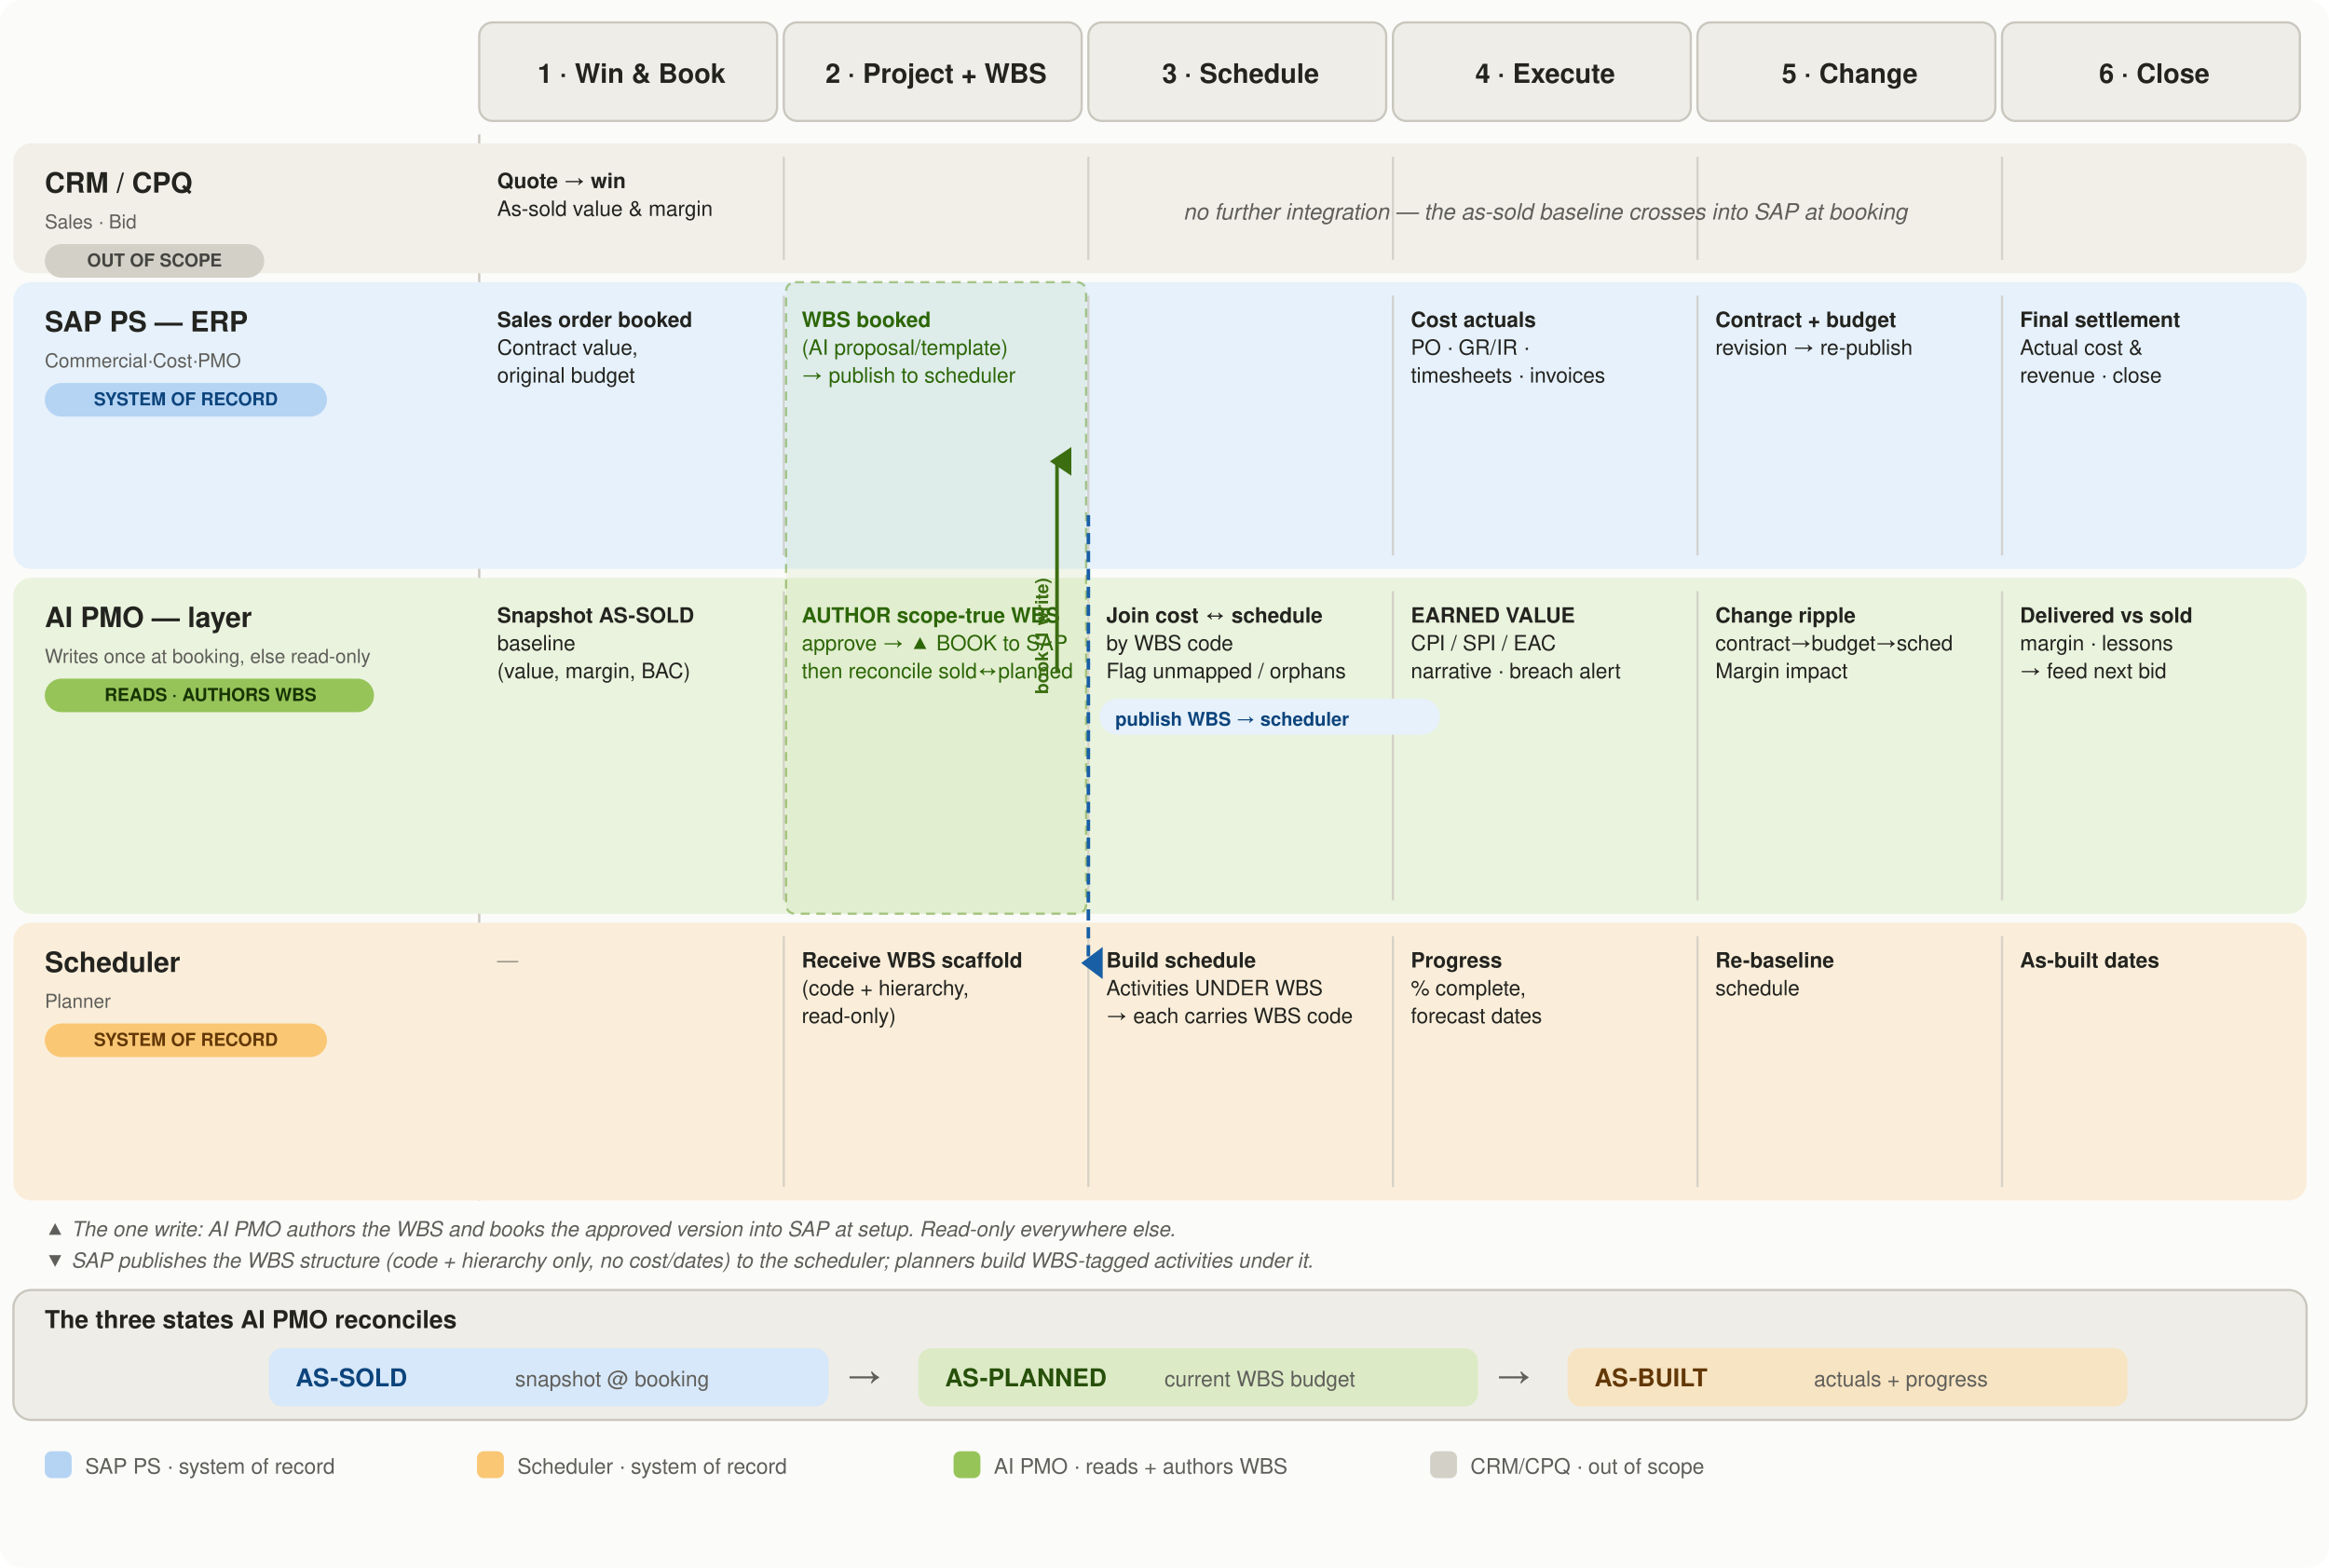
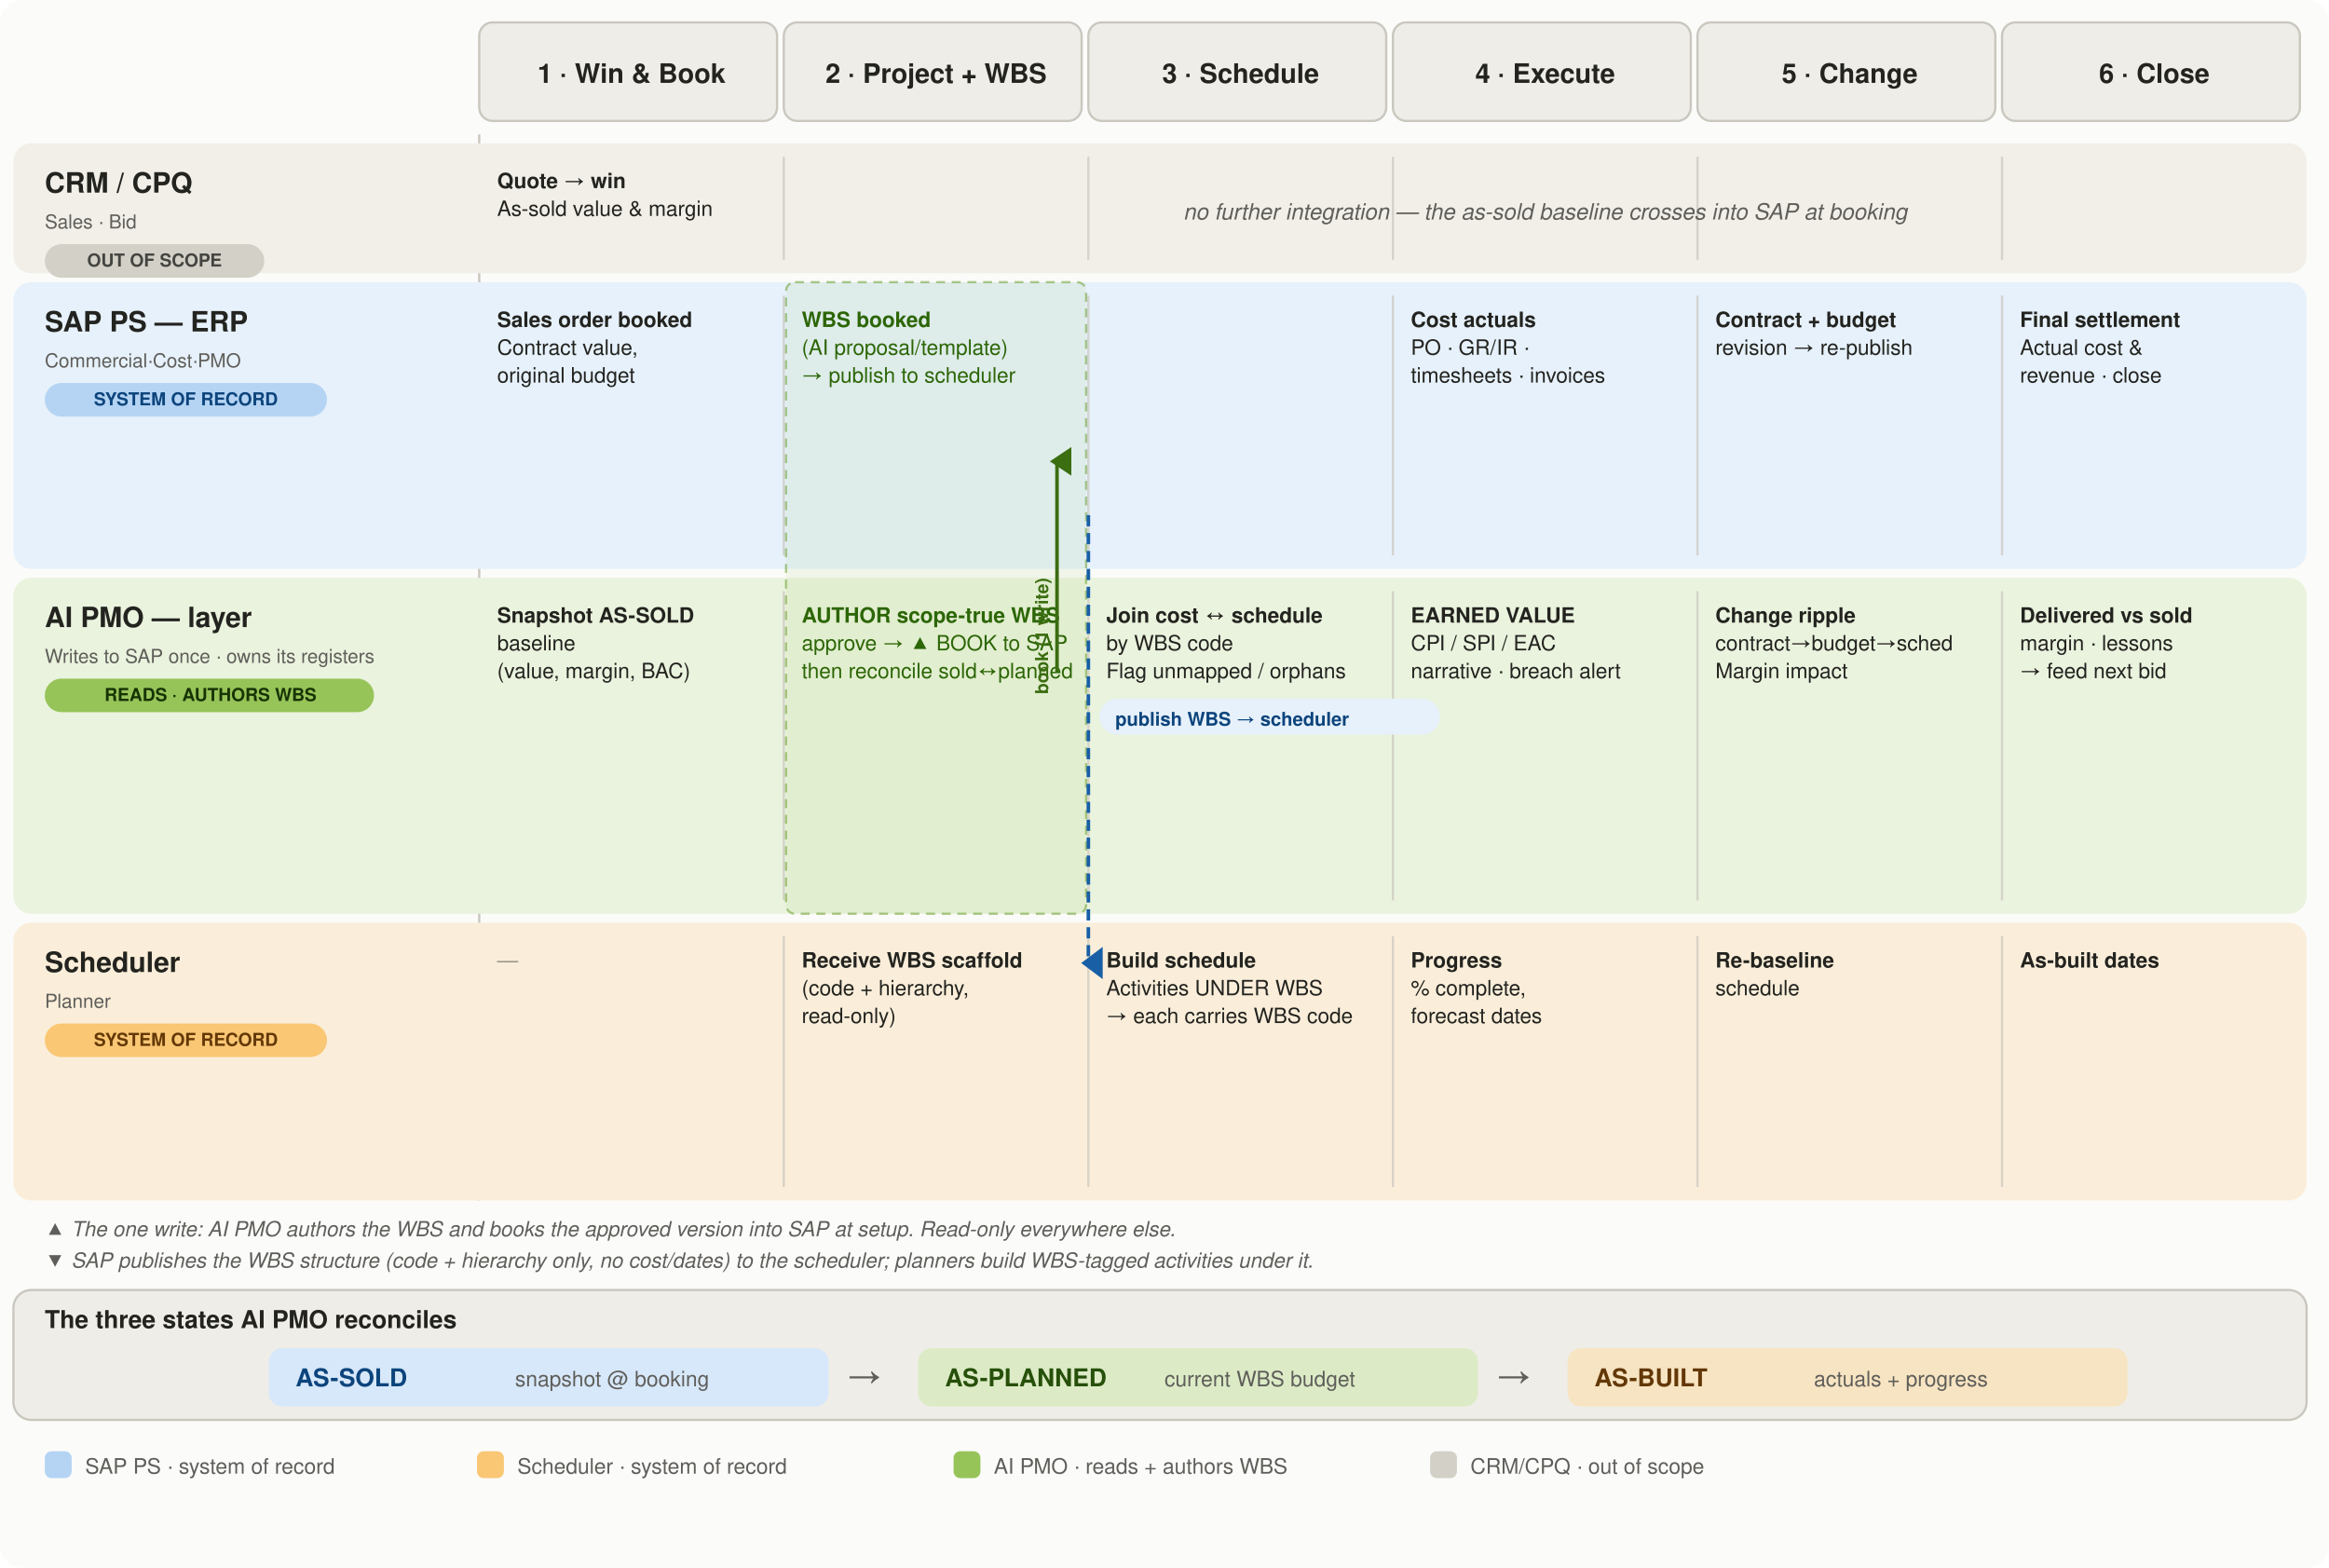
<svg xmlns="http://www.w3.org/2000/svg" viewBox="0 0 1040 700" font-family="Helvetica, Arial, sans-serif" role="img">
  <rect x="0" y="0" width="1040" height="700" rx="10" fill="#FBFBF9" />
  <defs>
    <marker id="up" markerWidth="8" markerHeight="8" refX="4" refY="2" orient="auto">
      <path d="M0,6 L4,0 L8,6 Z" fill="#3B6D11" />
    </marker>
    <marker id="dn" markerWidth="9" markerHeight="9" refX="4.5" refY="6" orient="auto">
      <path d="M0,2 L9,2 L4.5,8 Z" fill="#185FA5" />
    </marker>
  </defs>
  <line x1="214" y1="60" x2="214" y2="536" stroke="#C9C7BE" />
  <rect x="214" y="10" width="133" height="44" rx="6" fill="#EFEDE7" stroke="#C9C7BE" />
  <text x="282" y="37" text-anchor="middle" font-size="12" font-weight="700" fill="#23231F">1 · Win &amp; Book</text>
  <rect x="350" y="10" width="133" height="44" rx="6" fill="#EFEDE7" stroke="#C9C7BE" />
  <text x="418" y="37" text-anchor="middle" font-size="12" font-weight="700" fill="#23231F">2 · Project + WBS</text>
  <rect x="486" y="10" width="133" height="44" rx="6" fill="#EFEDE7" stroke="#C9C7BE" />
  <text x="554" y="37" text-anchor="middle" font-size="12" font-weight="700" fill="#23231F">3 · Schedule</text>
  <rect x="622" y="10" width="133" height="44" rx="6" fill="#EFEDE7" stroke="#C9C7BE" />
  <text x="690" y="37" text-anchor="middle" font-size="12" font-weight="700" fill="#23231F">4 · Execute</text>
  <rect x="758" y="10" width="133" height="44" rx="6" fill="#EFEDE7" stroke="#C9C7BE" />
  <text x="826" y="37" text-anchor="middle" font-size="12" font-weight="700" fill="#23231F">5 · Change</text>
  <rect x="894" y="10" width="133" height="44" rx="6" fill="#EFEDE7" stroke="#C9C7BE" />
  <text x="962" y="37" text-anchor="middle" font-size="12" font-weight="700" fill="#23231F">6 · Close</text>
  <rect x="6" y="64" width="1024" height="58" rx="8" fill="#F1EFE8" />
  <line x1="350" y1="70" x2="350" y2="116" stroke="#C9C7BE" stroke-opacity="0.7" />
  <line x1="486" y1="70" x2="486" y2="116" stroke="#C9C7BE" stroke-opacity="0.7" />
  <line x1="622" y1="70" x2="622" y2="116" stroke="#C9C7BE" stroke-opacity="0.7" />
  <line x1="758" y1="70" x2="758" y2="116" stroke="#C9C7BE" stroke-opacity="0.7" />
  <line x1="894" y1="70" x2="894" y2="116" stroke="#C9C7BE" stroke-opacity="0.7" />
  <rect x="6" y="126" width="1024" height="128" rx="8" fill="#E6F1FB" />
  <line x1="350" y1="132" x2="350" y2="248" stroke="#C9C7BE" stroke-opacity="0.7" />
  <line x1="486" y1="132" x2="486" y2="248" stroke="#C9C7BE" stroke-opacity="0.7" />
  <line x1="622" y1="132" x2="622" y2="248" stroke="#C9C7BE" stroke-opacity="0.7" />
  <line x1="758" y1="132" x2="758" y2="248" stroke="#C9C7BE" stroke-opacity="0.7" />
  <line x1="894" y1="132" x2="894" y2="248" stroke="#C9C7BE" stroke-opacity="0.7" />
  <rect x="6" y="258" width="1024" height="150" rx="8" fill="#EAF3DE" />
  <line x1="350" y1="264" x2="350" y2="402" stroke="#C9C7BE" stroke-opacity="0.7" />
  <line x1="486" y1="264" x2="486" y2="402" stroke="#C9C7BE" stroke-opacity="0.7" />
  <line x1="622" y1="264" x2="622" y2="402" stroke="#C9C7BE" stroke-opacity="0.7" />
  <line x1="758" y1="264" x2="758" y2="402" stroke="#C9C7BE" stroke-opacity="0.7" />
  <line x1="894" y1="264" x2="894" y2="402" stroke="#C9C7BE" stroke-opacity="0.7" />
  <rect x="6" y="412" width="1024" height="124" rx="8" fill="#FAEEDA" />
  <line x1="350" y1="418" x2="350" y2="530" stroke="#C9C7BE" stroke-opacity="0.7" />
  <line x1="486" y1="418" x2="486" y2="530" stroke="#C9C7BE" stroke-opacity="0.7" />
  <line x1="622" y1="418" x2="622" y2="530" stroke="#C9C7BE" stroke-opacity="0.7" />
  <line x1="758" y1="418" x2="758" y2="530" stroke="#C9C7BE" stroke-opacity="0.7" />
  <line x1="894" y1="418" x2="894" y2="530" stroke="#C9C7BE" stroke-opacity="0.7" />
  <rect x="351" y="126" width="134" height="282" rx="4" fill="#97C459" fill-opacity="0.10" stroke="#639922" stroke-opacity="0.5" stroke-dasharray="4 3" />
  <text x="20" y="86" font-size="12.5" font-weight="700" fill="#23231F">CRM / CPQ</text>
  <text x="20" y="102" font-size="8.6" fill="#5F5E5A">Sales · Bid</text>
  <rect x="20" y="109" width="98" height="15" rx="7.5" fill="#D3D1C7" />
  <text x="69" y="119" text-anchor="middle" font-size="8" font-weight="700" fill="#444441">OUT OF SCOPE</text>
  <text x="20" y="148" font-size="12.5" font-weight="700" fill="#23231F">SAP PS — ERP</text>
  <text x="20" y="164" font-size="8.6" fill="#5F5E5A">Commercial·Cost·PMO</text>
  <rect x="20" y="171" width="126" height="15" rx="7.5" fill="#B5D4F4" />
  <text x="83" y="181" text-anchor="middle" font-size="8" font-weight="700" fill="#0C447C">SYSTEM OF RECORD</text>
  <text x="20" y="280" font-size="12.5" font-weight="700" fill="#23231F">AI PMO — layer</text>
-   <text x="20" y="296" font-size="8.6" fill="#5F5E5A">Writes once at booking, else read-only</text>
+   <text x="20" y="296" font-size="8.6" fill="#5F5E5A">Writes to SAP once · owns its registers</text>
  <rect x="20" y="303" width="147" height="15" rx="7.5" fill="#97C459" />
  <text x="94" y="313" text-anchor="middle" font-size="8" font-weight="700" fill="#173404">READS · AUTHORS WBS</text>
  <text x="20" y="434" font-size="12.5" font-weight="700" fill="#23231F">Scheduler</text>
  <text x="20" y="450" font-size="8.6" fill="#5F5E5A">Planner</text>
  <rect x="20" y="457" width="126" height="15" rx="7.5" fill="#FAC775" />
  <text x="83" y="467" text-anchor="middle" font-size="8" font-weight="700" fill="#633806">SYSTEM OF RECORD</text>
  <text x="222" y="84.0" font-size="9.4" font-weight="700" fill="#23231F" opacity="1">Quote → win</text>
  <text x="222" y="96.4" font-size="9.4" font-weight="400" fill="#23231F" opacity="1">As-sold value &amp; margin</text>
  <text x="690" y="98" text-anchor="middle" font-size="10" font-style="italic" fill="#5F5E5A">no further integration — the as-sold baseline crosses into SAP at booking</text>
  <text x="222" y="146.0" font-size="9.4" font-weight="700" fill="#23231F" opacity="1">Sales order booked</text>
  <text x="222" y="158.4" font-size="9.4" font-weight="400" fill="#23231F" opacity="1">Contract value,</text>
  <text x="222" y="170.8" font-size="9.4" font-weight="400" fill="#23231F" opacity="1">original budget</text>
  <text x="358" y="146.0" font-size="9.4" font-weight="700" fill="#2C6606" opacity="1">WBS booked</text>
  <text x="358" y="158.4" font-size="9.4" font-weight="400" fill="#2C6606" opacity="1">(AI proposal/template)</text>
  <text x="358" y="170.8" font-size="9.4" font-weight="400" fill="#2C6606" opacity="1">→ publish to scheduler</text>
  <text x="630" y="146.0" font-size="9.4" font-weight="700" fill="#23231F" opacity="1">Cost actuals</text>
  <text x="630" y="158.4" font-size="9.4" font-weight="400" fill="#23231F" opacity="1">PO · GR/IR ·</text>
  <text x="630" y="170.8" font-size="9.4" font-weight="400" fill="#23231F" opacity="1">timesheets · invoices</text>
  <text x="766" y="146.0" font-size="9.4" font-weight="700" fill="#23231F" opacity="1">Contract + budget</text>
  <text x="766" y="158.4" font-size="9.4" font-weight="400" fill="#23231F" opacity="1">revision → re-publish</text>
  <text x="902" y="146.0" font-size="9.4" font-weight="700" fill="#23231F" opacity="1">Final settlement</text>
  <text x="902" y="158.4" font-size="9.4" font-weight="400" fill="#23231F" opacity="1">Actual cost &amp;</text>
  <text x="902" y="170.8" font-size="9.4" font-weight="400" fill="#23231F" opacity="1">revenue · close</text>
  <text x="222" y="278.0" font-size="9.4" font-weight="700" fill="#23231F" opacity="1">Snapshot AS-SOLD</text>
  <text x="222" y="290.4" font-size="9.4" font-weight="400" fill="#23231F" opacity="1">baseline</text>
  <text x="222" y="302.8" font-size="9.4" font-weight="400" fill="#23231F" opacity="1">(value, margin, BAC)</text>
  <text x="358" y="278.0" font-size="9.4" font-weight="700" fill="#2C6606" opacity="1">AUTHOR scope-true WBS</text>
  <text x="358" y="290.4" font-size="9.4" font-weight="400" fill="#2C6606" opacity="1">approve → ▲ BOOK to SAP</text>
  <text x="358" y="302.8" font-size="9.4" font-weight="400" fill="#2C6606" opacity="1">then reconcile sold↔planned</text>
  <text x="494" y="278.0" font-size="9.4" font-weight="700" fill="#23231F" opacity="1">Join cost ↔ schedule</text>
  <text x="494" y="290.4" font-size="9.4" font-weight="400" fill="#23231F" opacity="1">by WBS code</text>
  <text x="494" y="302.8" font-size="9.4" font-weight="400" fill="#23231F" opacity="1">Flag unmapped / orphans</text>
  <text x="630" y="278.0" font-size="9.4" font-weight="700" fill="#23231F" opacity="1">EARNED VALUE</text>
  <text x="630" y="290.4" font-size="9.4" font-weight="400" fill="#23231F" opacity="1">CPI / SPI / EAC</text>
  <text x="630" y="302.8" font-size="9.4" font-weight="400" fill="#23231F" opacity="1">narrative · breach alert</text>
  <text x="766" y="278.0" font-size="9.4" font-weight="700" fill="#23231F" opacity="1">Change ripple</text>
  <text x="766" y="290.4" font-size="9.4" font-weight="400" fill="#23231F" opacity="1">contract→budget→sched</text>
  <text x="766" y="302.8" font-size="9.4" font-weight="400" fill="#23231F" opacity="1">Margin impact</text>
  <text x="902" y="278.0" font-size="9.4" font-weight="700" fill="#23231F" opacity="1">Delivered vs sold</text>
  <text x="902" y="290.4" font-size="9.4" font-weight="400" fill="#23231F" opacity="1">margin · lessons</text>
  <text x="902" y="302.8" font-size="9.4" font-weight="400" fill="#23231F" opacity="1">→ feed next bid</text>
  <text x="222" y="432.0" font-size="9.4" font-weight="400" fill="#5F5E5A" opacity="0.6">—</text>
  <text x="358" y="432.0" font-size="9.4" font-weight="700" fill="#23231F" opacity="1">Receive WBS scaffold</text>
  <text x="358" y="444.4" font-size="9.4" font-weight="400" fill="#23231F" opacity="1">(code + hierarchy,</text>
  <text x="358" y="456.8" font-size="9.4" font-weight="400" fill="#23231F" opacity="1">read-only)</text>
  <text x="494" y="432.0" font-size="9.4" font-weight="700" fill="#23231F" opacity="1">Build schedule</text>
  <text x="494" y="444.4" font-size="9.4" font-weight="400" fill="#23231F" opacity="1">Activities UNDER WBS</text>
  <text x="494" y="456.8" font-size="9.4" font-weight="400" fill="#23231F" opacity="1">→ each carries WBS code</text>
  <text x="630" y="432.0" font-size="9.4" font-weight="700" fill="#23231F" opacity="1">Progress</text>
  <text x="630" y="444.4" font-size="9.4" font-weight="400" fill="#23231F" opacity="1">% complete,</text>
  <text x="630" y="456.8" font-size="9.4" font-weight="400" fill="#23231F" opacity="1">forecast dates</text>
  <text x="766" y="432.0" font-size="9.4" font-weight="700" fill="#23231F" opacity="1">Re-baseline</text>
  <text x="766" y="444.4" font-size="9.4" font-weight="400" fill="#23231F" opacity="1">schedule</text>
  <text x="902" y="432.0" font-size="9.4" font-weight="700" fill="#23231F" opacity="1">As-built dates</text>
  <line x1="472" y1="300" x2="472" y2="206" stroke="#3B6D11" stroke-width="1.6" marker-end="url(#up)" />
  <text x="468" y="258" text-anchor="end" font-size="8" font-weight="700" fill="#3B6D11" transform="rotate(-90 468 258)">book (1 write)</text>
  <line x1="486" y1="230" x2="486" y2="430" stroke="#185FA5" stroke-width="1.6" stroke-dasharray="5 3" marker-end="url(#dn)" />
  <rect x="491" y="312" width="152" height="16" rx="8" fill="#E6F1FB" />
  <text x="498" y="324" font-size="8.4" font-weight="700" fill="#0C447C">publish WBS → scheduler</text>
  <text x="20" y="552" font-size="9.3" font-style="italic" fill="#5F5E5A">▲ The one write: AI PMO authors the WBS and books the approved version into SAP at setup. Read-only everywhere else.</text>
  <text x="20" y="566" font-size="9.3" font-style="italic" fill="#5F5E5A">▼ SAP publishes the WBS structure (code + hierarchy only, no cost/dates) to the scheduler; planners build WBS-tagged activities under it.</text>
  <rect x="6" y="576" width="1024" height="58" rx="8" fill="#EFEDE7" stroke="#C9C7BE" />
  <text x="20" y="593" font-size="11" font-weight="700" fill="#23231F">The three states AI PMO reconciles</text>
  <rect x="120" y="602" width="250" height="26" rx="6" fill="#D7E8FA" />
  <text x="132" y="619" font-size="11" font-weight="700" fill="#0C447C">AS-SOLD</text>
  <text x="230" y="619" font-size="9.5" fill="#5F5E5A">snapshot @ booking</text>
  <text x="378" y="620" font-size="16" font-weight="700" fill="#5F5E5A">→</text>
  <rect x="410" y="602" width="250" height="26" rx="6" fill="#DCEBC6" />
  <text x="422" y="619" font-size="11" font-weight="700" fill="#27500A">AS-PLANNED</text>
  <text x="520" y="619" font-size="9.5" fill="#5F5E5A">current WBS budget</text>
  <text x="668" y="620" font-size="16" font-weight="700" fill="#5F5E5A">→</text>
  <rect x="700" y="602" width="250" height="26" rx="6" fill="#F7E4C2" />
  <text x="712" y="619" font-size="11" font-weight="700" fill="#633806">AS-BUILT</text>
  <text x="810" y="619" font-size="9.5" fill="#5F5E5A">actuals + progress</text>
  <rect x="20" y="648" width="12" height="12" rx="3" fill="#B5D4F4" />
  <text x="38" y="658" font-size="9.5" fill="#5F5E5A">SAP PS · system of record</text>
  <rect x="213.0" y="648" width="12" height="12" rx="3" fill="#FAC775" />
  <text x="231.0" y="658" font-size="9.5" fill="#5F5E5A">Scheduler · system of record</text>
  <rect x="425.8" y="648" width="12" height="12" rx="3" fill="#97C459" />
  <text x="443.8" y="658" font-size="9.5" fill="#5F5E5A">AI PMO · reads + authors WBS</text>
  <rect x="638.6" y="648" width="12" height="12" rx="3" fill="#D3D1C7" />
  <text x="656.6" y="658" font-size="9.5" fill="#5F5E5A">CRM/CPQ · out of scope</text>
</svg>
